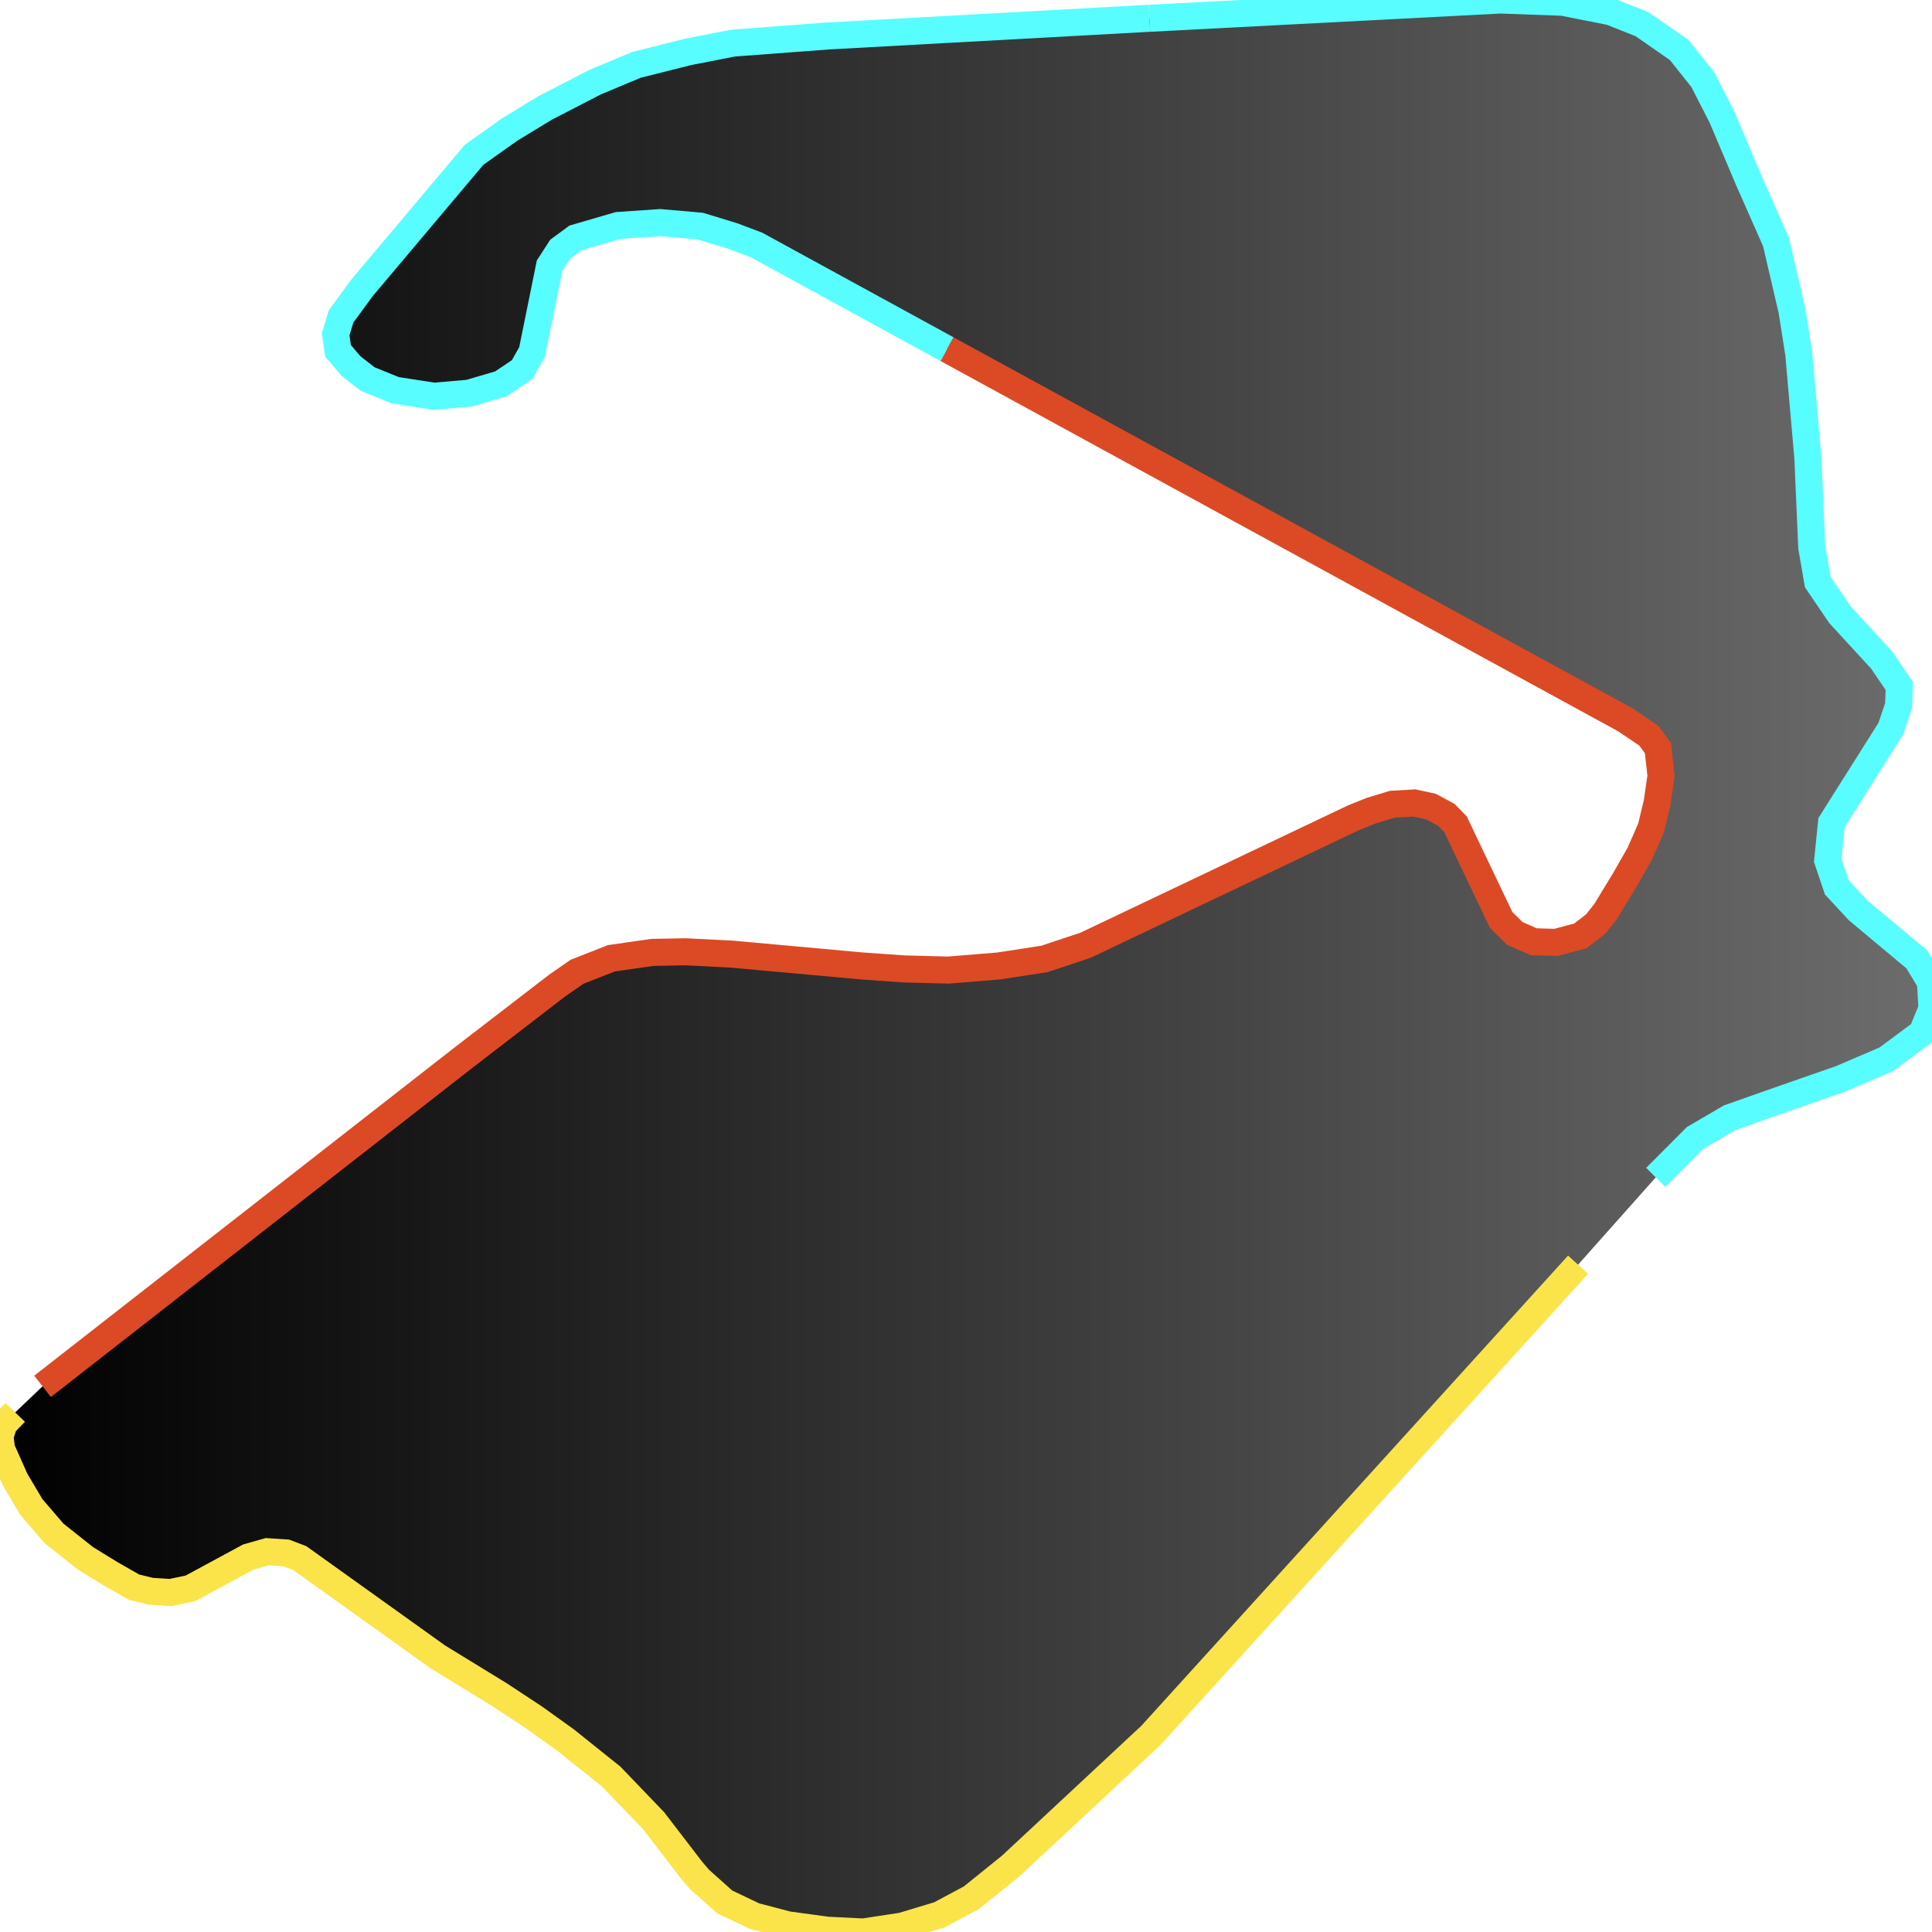
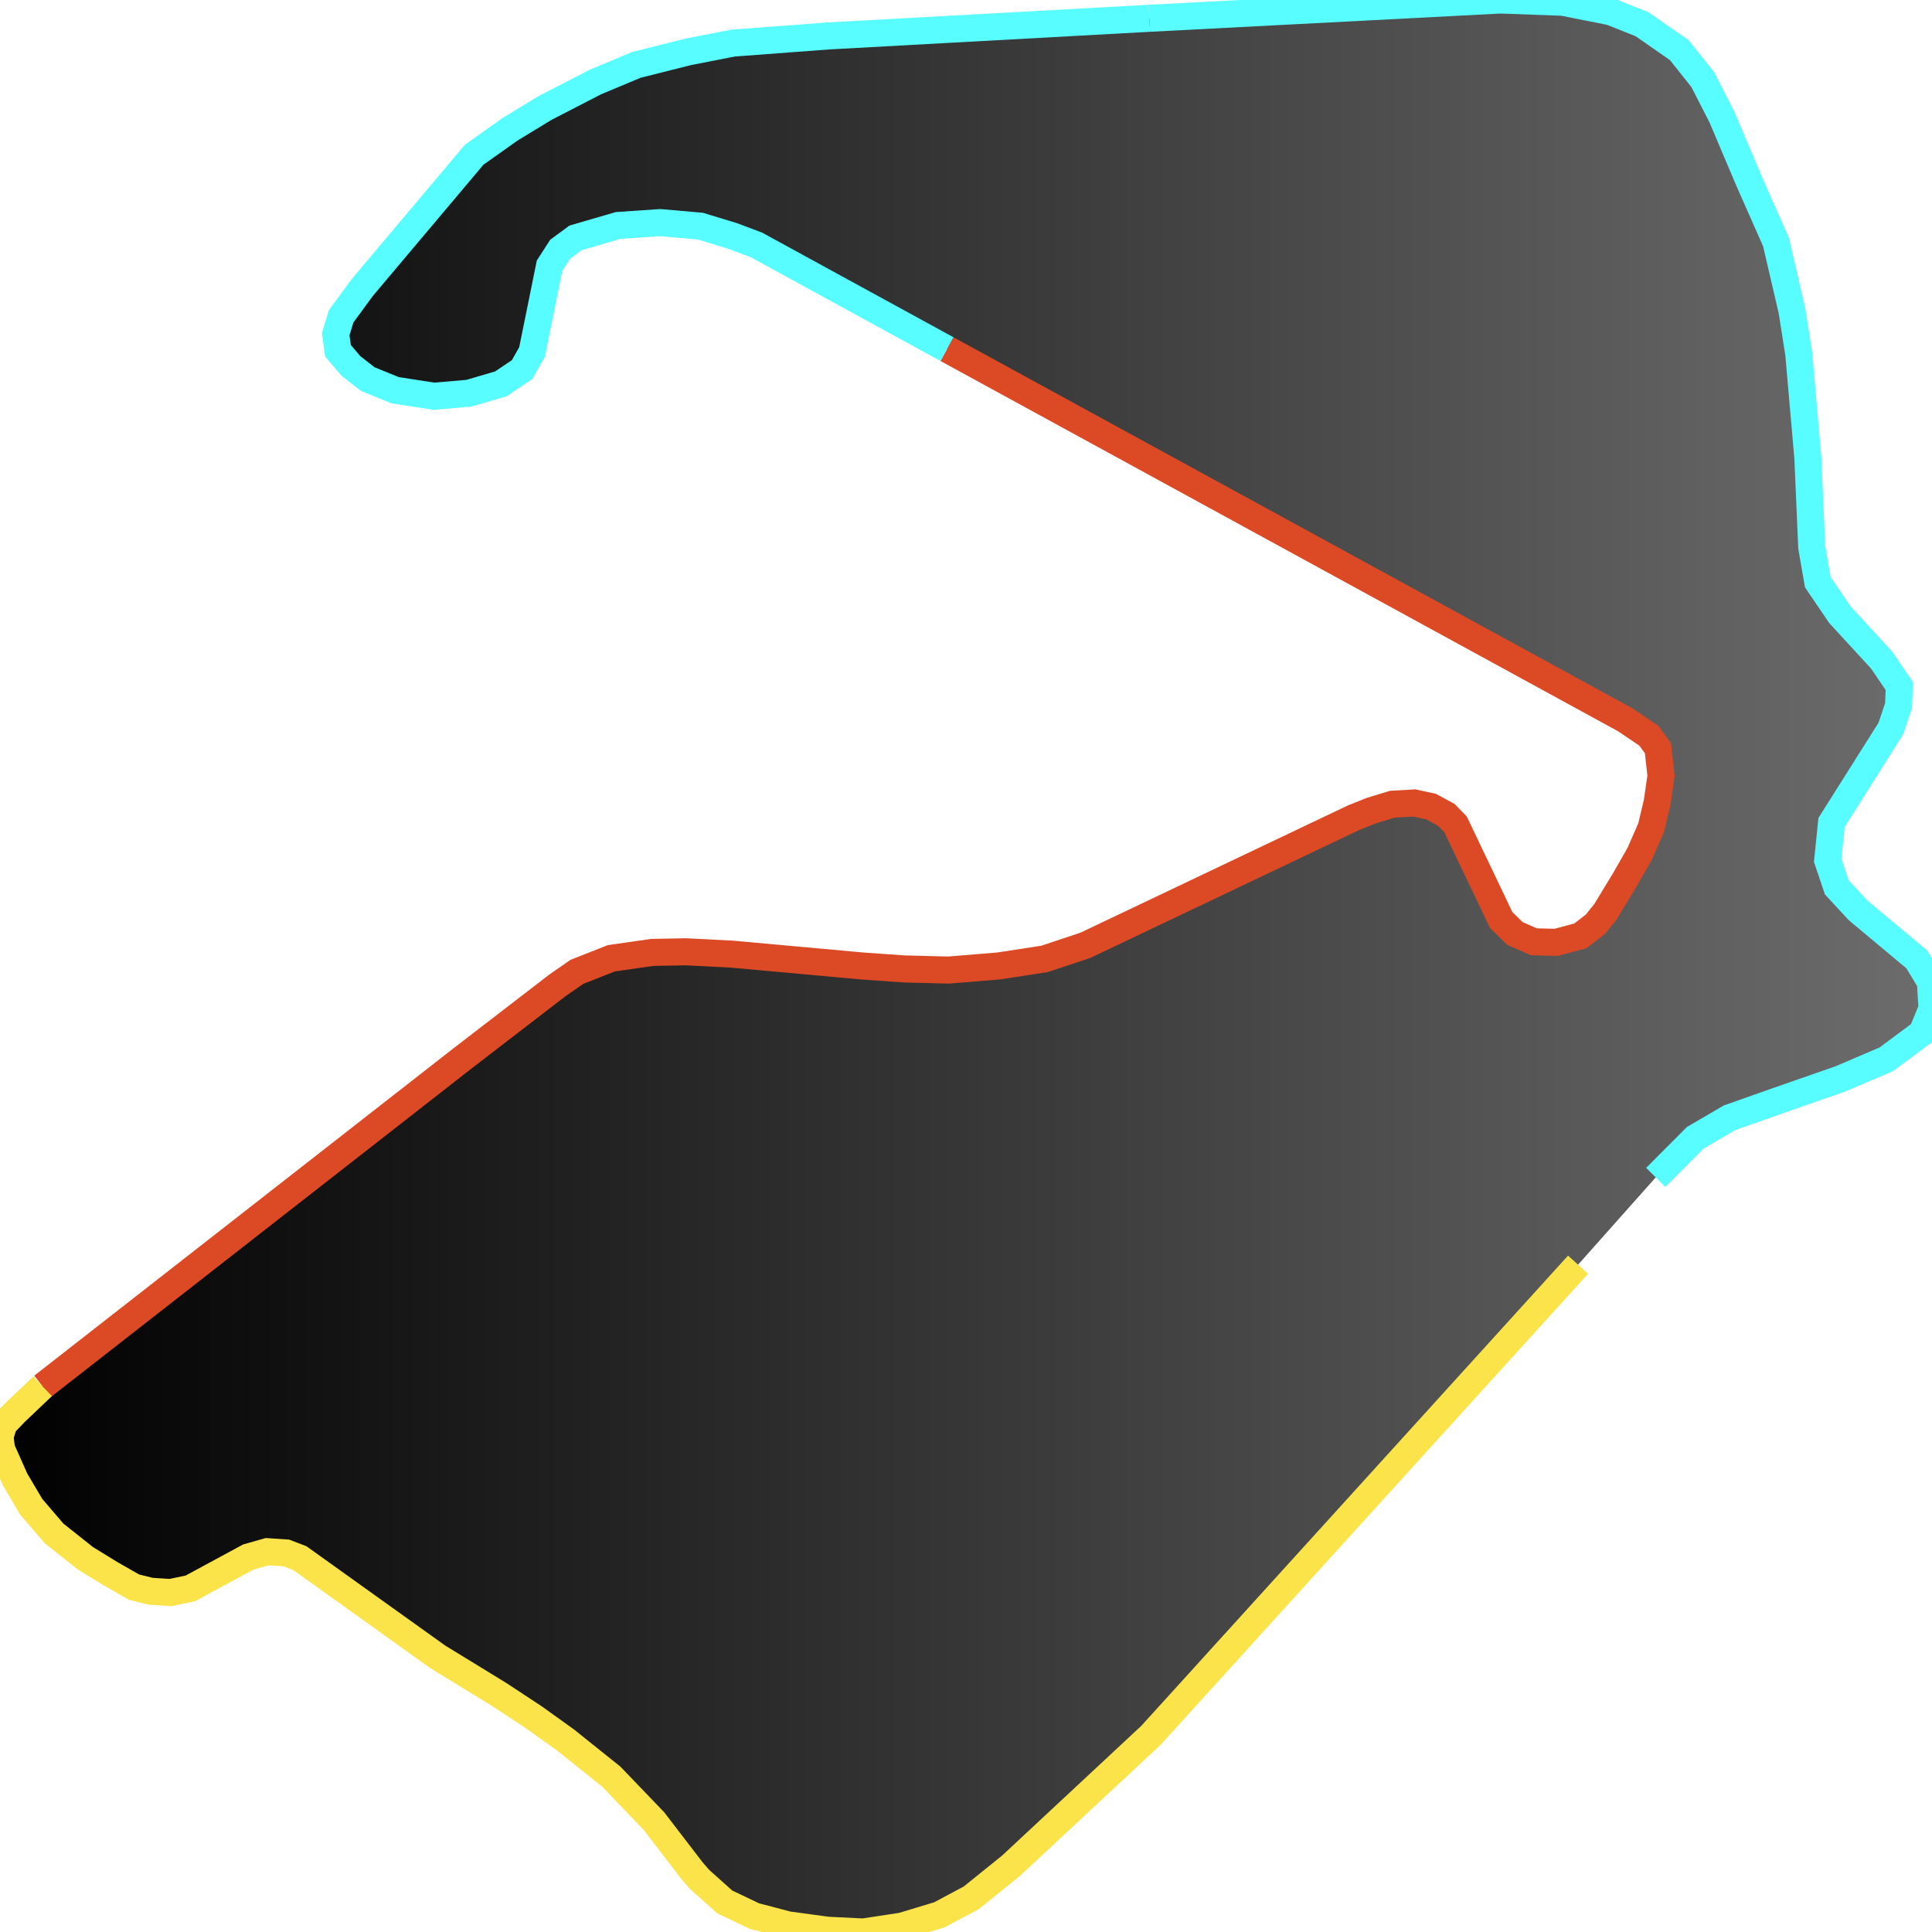
<svg xmlns="http://www.w3.org/2000/svg" width="500" height="500">
  <defs>
    <linearGradient id="gradient1" x1="0%" y1="0%" x2="100%" y2="0%">
      <stop offset="0%" stop-color="#000000" />
      <stop offset="100%" stop-color="#6d6d6d" />
    </linearGradient>
  </defs>"&gt;
<path d="M297.464,4.733 L388.297,0.0 L404.44,0.584 L416.855,3.047 L424.943,6.257 L434.596,12.968 L440.687,20.619 L445.613,30.247 L452.536,46.586 L459.626,62.634 L463.753,80.367 L465.517,91.519 L467.88,118.557 L468.879,141.639 L470.443,150.652 L476.168,159.081 L486.986,170.849 L491.546,177.559 L491.346,182.617 L489.349,188.55 L474.005,212.864 L473.006,222.654 L475.369,229.657 L480.895,235.622 L496.072,248.298 L499.601,254.133 L500,261.006 L497.437,267.263 L488.184,274.136 L476.368,279.193 L460.192,284.834 L447.61,289.276 L438.723,294.463 L428.505,304.707 L408.401,327.303 L297.863,449.102 L261.616,482.883 L251.365,491.15 L243.11,495.559 L233.458,498.476 L223.406,500.0 L214.153,499.546 L203.901,498.152 L195.247,495.883 L187.558,492.219 L181.034,486.384 L179.071,484.115 L169.218,471.277 L158.201,459.8 L146.385,450.334 L138.297,444.531 L129.244,438.566 L113.267,428.775 L77.619,403.261 L74.058,401.9 L69.132,401.576 L64.239,402.97 L49.261,411.074 L44.135,412.144 L39.009,411.82 L34.682,410.75 L28.558,407.249 L22.068,403.261 L13.979,396.842 L8.088,389.97 L3.928,382.935 L0.399,374.992 L0.0,371.782 L0.999,368.573 L3.928,365.526 L11.017,358.782 L119.791,273.844 L144.222,255.041 L149.314,251.507 L158.201,248.006 L168.819,246.483 L177.506,246.32 L189.522,246.936 L223.006,249.984 L234.057,250.762 L245.473,251.054 L258.488,249.984 L270.304,248.168 L280.921,244.635 L350.286,211.632 L354.813,209.817 L360.338,208.131 L366.03,207.807 L370.357,208.747 L374.318,210.886 L376.681,213.318 L388.497,238.086 L392.058,241.587 L396.951,243.727 L402.676,243.889 L409,242.203 L412.928,239.156 L415.491,235.946 L420.417,227.842 L424.344,220.969 L427.307,214.226 L428.871,207.677 L429.87,200.772 L429.071,193.607 L426.707,190.397 L420.616,186.28 L245.074,90.352 L195.813,63.412 L189.722,61.11 L181.234,58.517 L170.816,57.609 L159.965,58.354 L148.948,61.564 L144.987,64.482 L142.225,68.761 L137.698,91.065 L135.135,95.636 L129.643,99.332 L121.355,101.764 L112.302,102.542 L102.25,100.986 L95.16,98.1 L90.833,94.729 L87.472,90.774 L86.873,86.494 L88.271,81.891 L93.762,74.402 L122.72,40.038 L132.006,33.457 L141.06,27.945 L154.074,21.235 L164.692,16.793 L178.105,13.422 L189.722,11.152 L214.352,9.304 L297.464,4.733" stroke="none" fill="url(#gradient1)" />
  <path d="M11.017,358.782 L119.791,273.844 L144.222,255.041 L149.314,251.507 L158.201,248.006 L168.819,246.483 L177.506,246.32 L189.522,246.936 L223.006,249.984 L234.057,250.762 L245.473,251.054 L258.488,249.984 L270.304,248.168 L280.921,244.635 L350.286,211.632 L354.813,209.817 L360.338,208.131 L366.03,207.807 L370.357,208.747 L374.318,210.886 L376.681,213.318 L388.497,238.086 L392.058,241.587 L396.951,243.727 L402.676,243.889 L409,242.203 L412.928,239.156 L415.491,235.946 L420.417,227.842 L424.344,220.969 L427.307,214.226 L428.871,207.677 L429.87,200.772 L429.071,193.607 L426.707,190.397 L420.616,186.28 L245.074,90.352" fill="none" stroke-width="7" stroke="#db4a25" />
  <path d="M245.074,90.352 L195.813,63.412 L189.722,61.11 L181.234,58.517 L170.816,57.609 L159.965,58.354 L148.948,61.564 L144.987,64.482 L142.225,68.761 L137.698,91.065 L135.135,95.636 L129.643,99.332 L121.355,101.764 L112.302,102.542 L102.25,100.986 L95.16,98.1 L90.833,94.729 L87.472,90.774 L86.873,86.494 L88.271,81.891 L93.762,74.402 L122.72,40.038 L132.006,33.457 L141.06,27.945 L154.074,21.235 L164.692,16.793 L178.105,13.422 L189.722,11.152 L214.352,9.304 L297.464,4.733" fill="none" stroke-width="7" stroke="#58fdff" />
  <path d="M297.464,4.733 L388.297,0.0 L404.44,0.584 L416.855,3.047 L424.943,6.257 L434.596,12.968 L440.687,20.619 L445.613,30.247 L452.536,46.586 L459.626,62.634 L463.753,80.367 L465.517,91.519 L467.88,118.557 L468.879,141.639 L470.443,150.652 L476.168,159.081 L486.986,170.849 L491.546,177.559 L491.346,182.617 L489.349,188.55 L474.005,212.864 L473.006,222.654 L475.369,229.657 L480.895,235.622 L496.072,248.298 L499.601,254.133 L500,261.006 L497.437,267.263 L488.184,274.136 L476.368,279.193 L460.192,284.834 L447.61,289.276 L438.723,294.463 L428.505,304.707" fill="none" stroke-width="7" stroke="#58fdff" />
-   <path d="M408.401,327.303 L297.863,449.102 L261.616,482.883 L251.365,491.15 L243.11,495.559 L233.458,498.476 L223.406,500.0 L214.153,499.546 L203.901,498.152 L195.247,495.883 L187.558,492.219 L181.034,486.384 L179.071,484.115 L169.218,471.277 L158.201,459.8 L146.385,450.334 L138.297,444.531 L129.244,438.566 L113.267,428.775 L77.619,403.261 L74.058,401.9 L69.132,401.576 L64.239,402.97 L49.261,411.074 L44.135,412.144 L39.009,411.82 L34.682,410.75 L28.558,407.249 L22.068,403.261 L13.979,396.842 L8.088,389.97 L3.928,382.935 L0.399,374.992 L0.0,371.782 L0.999,368.573 L3.928,365.526" fill="none" stroke-width="7" stroke="#fae44a" />
+   <path d="M408.401,327.303 L297.863,449.102 L261.616,482.883 L251.365,491.15 L243.11,495.559 L233.458,498.476 L223.406,500.0 L214.153,499.546 L203.901,498.152 L195.247,495.883 L187.558,492.219 L181.034,486.384 L179.071,484.115 L169.218,471.277 L158.201,459.8 L146.385,450.334 L138.297,444.531 L129.244,438.566 L113.267,428.775 L77.619,403.261 L74.058,401.9 L69.132,401.576 L64.239,402.97 L49.261,411.074 L44.135,412.144 L39.009,411.82 L34.682,410.75 L28.558,407.249 L22.068,403.261 L13.979,396.842 L8.088,389.97 L3.928,382.935 L0.399,374.992 L0.0,371.782 L0.999,368.573 L3.928,365.526 L11.017,358.782" fill="none" stroke-width="7" stroke="#fae44a" />
</svg>
